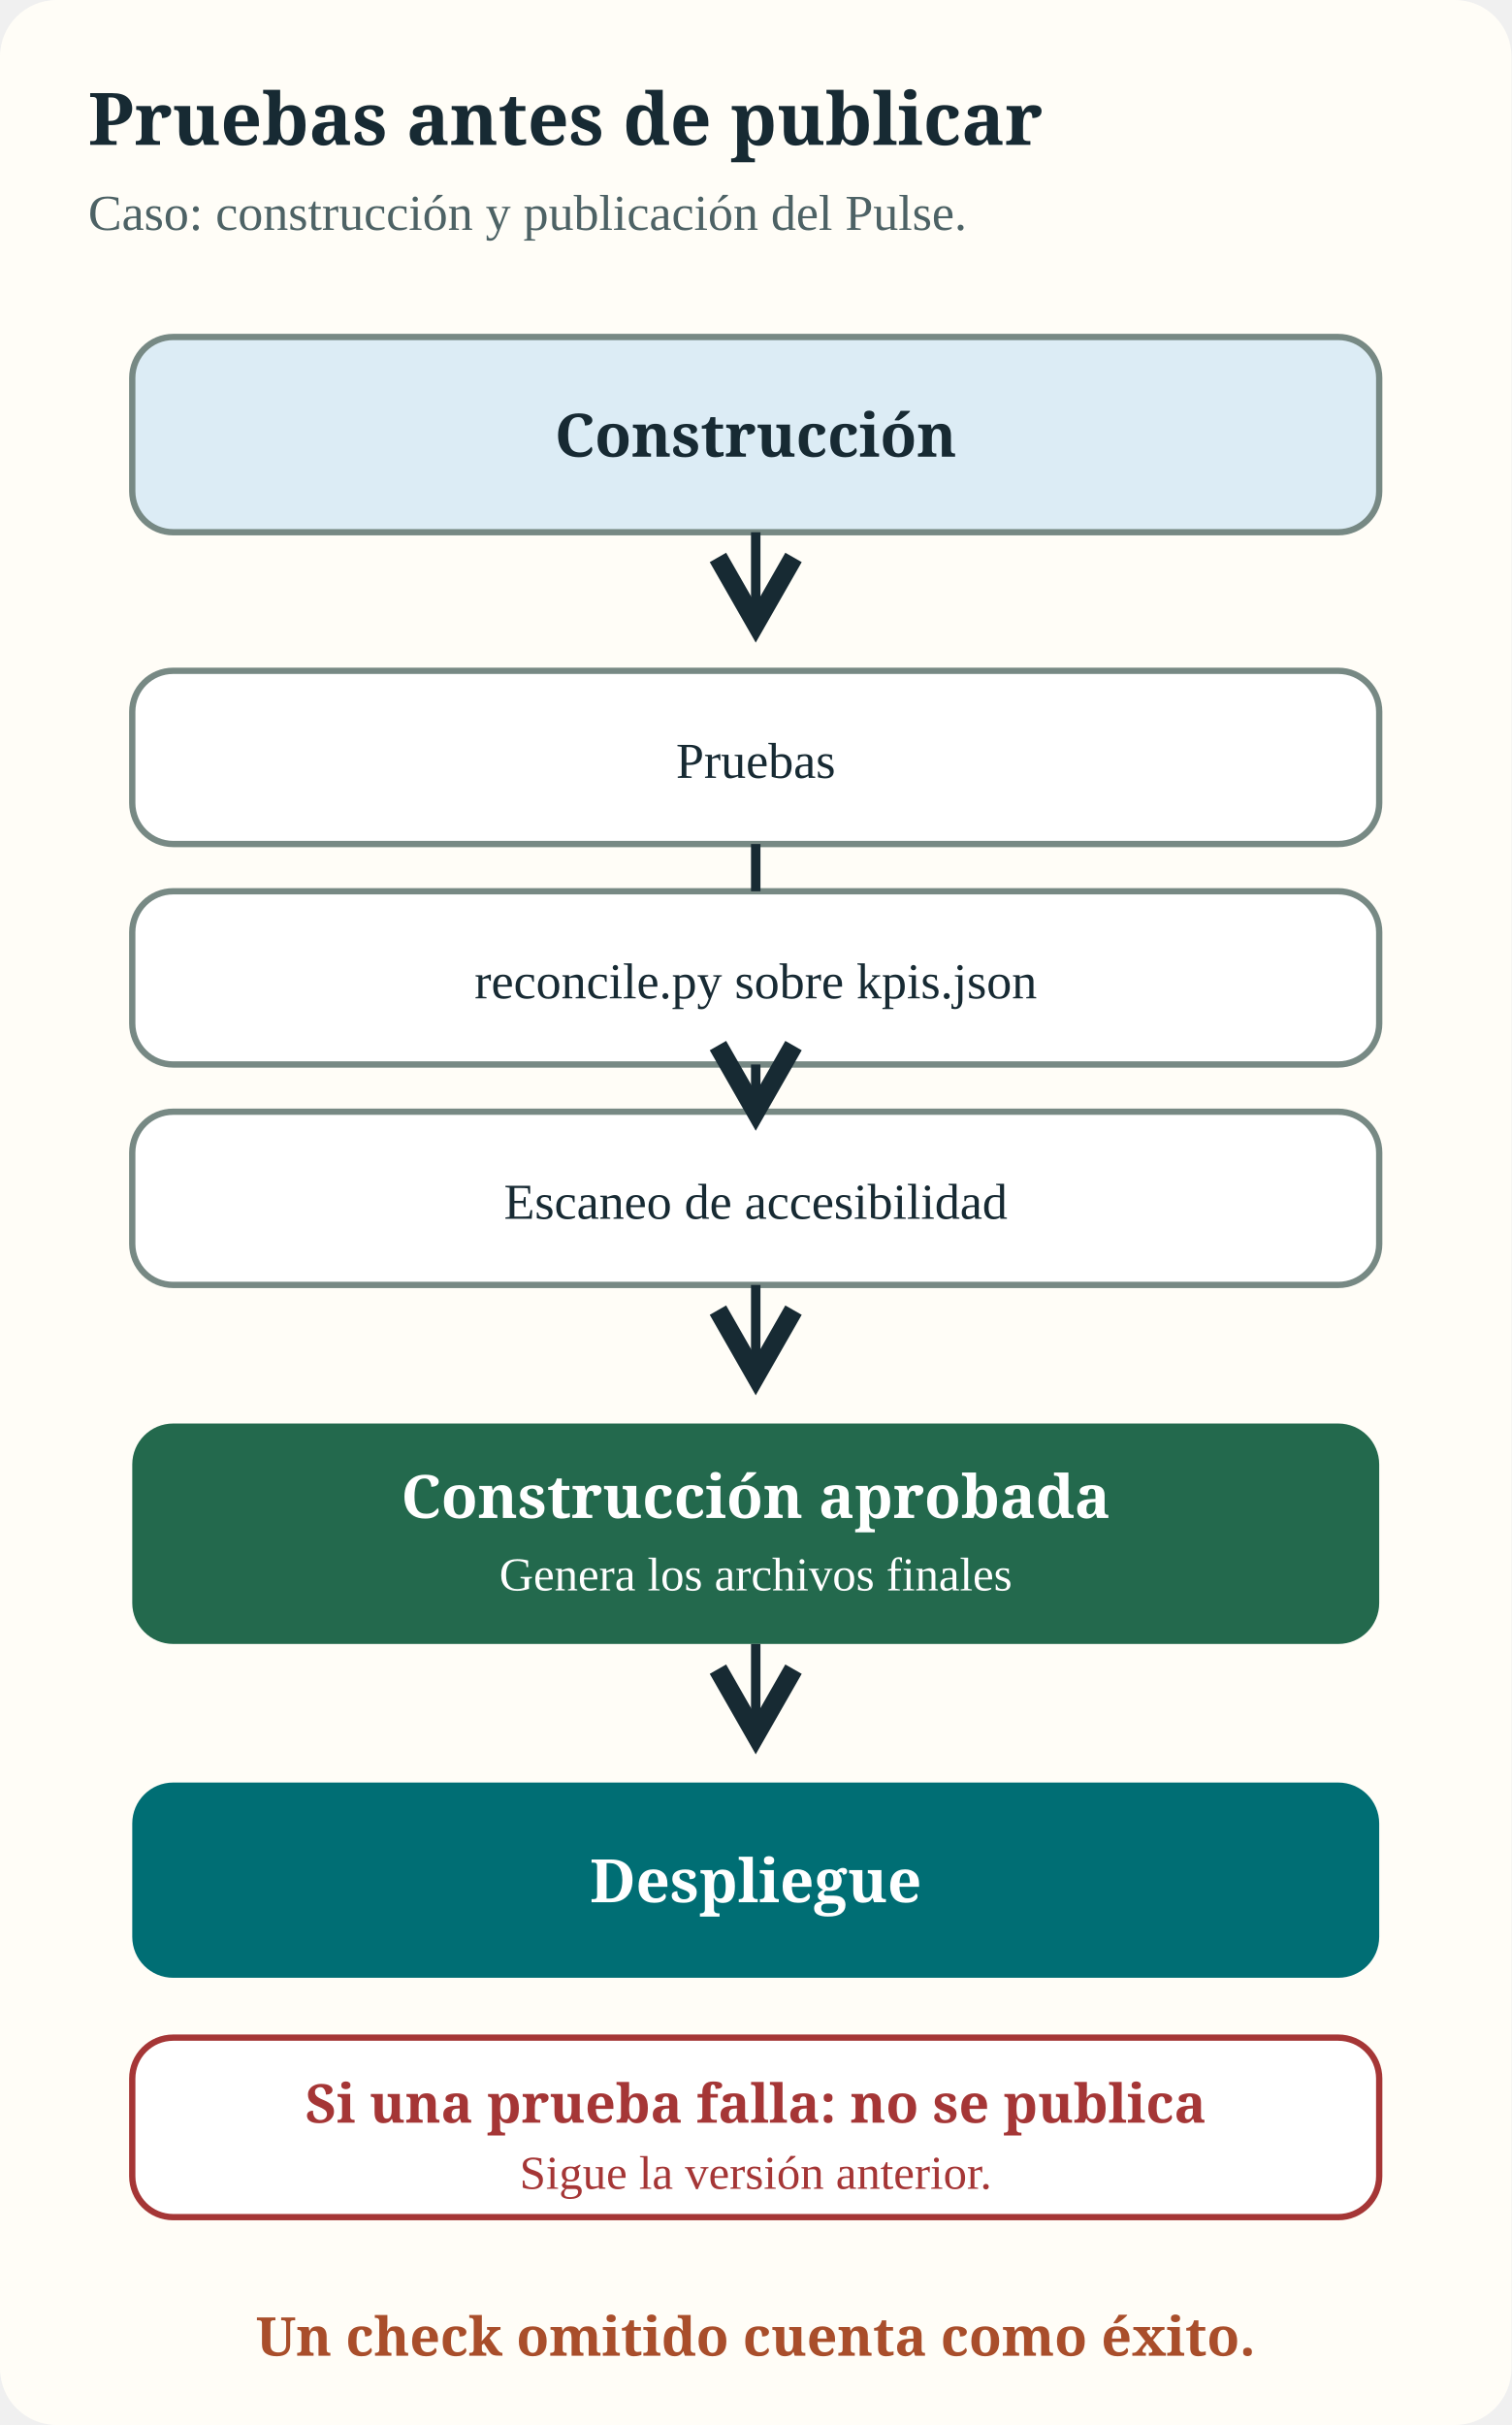
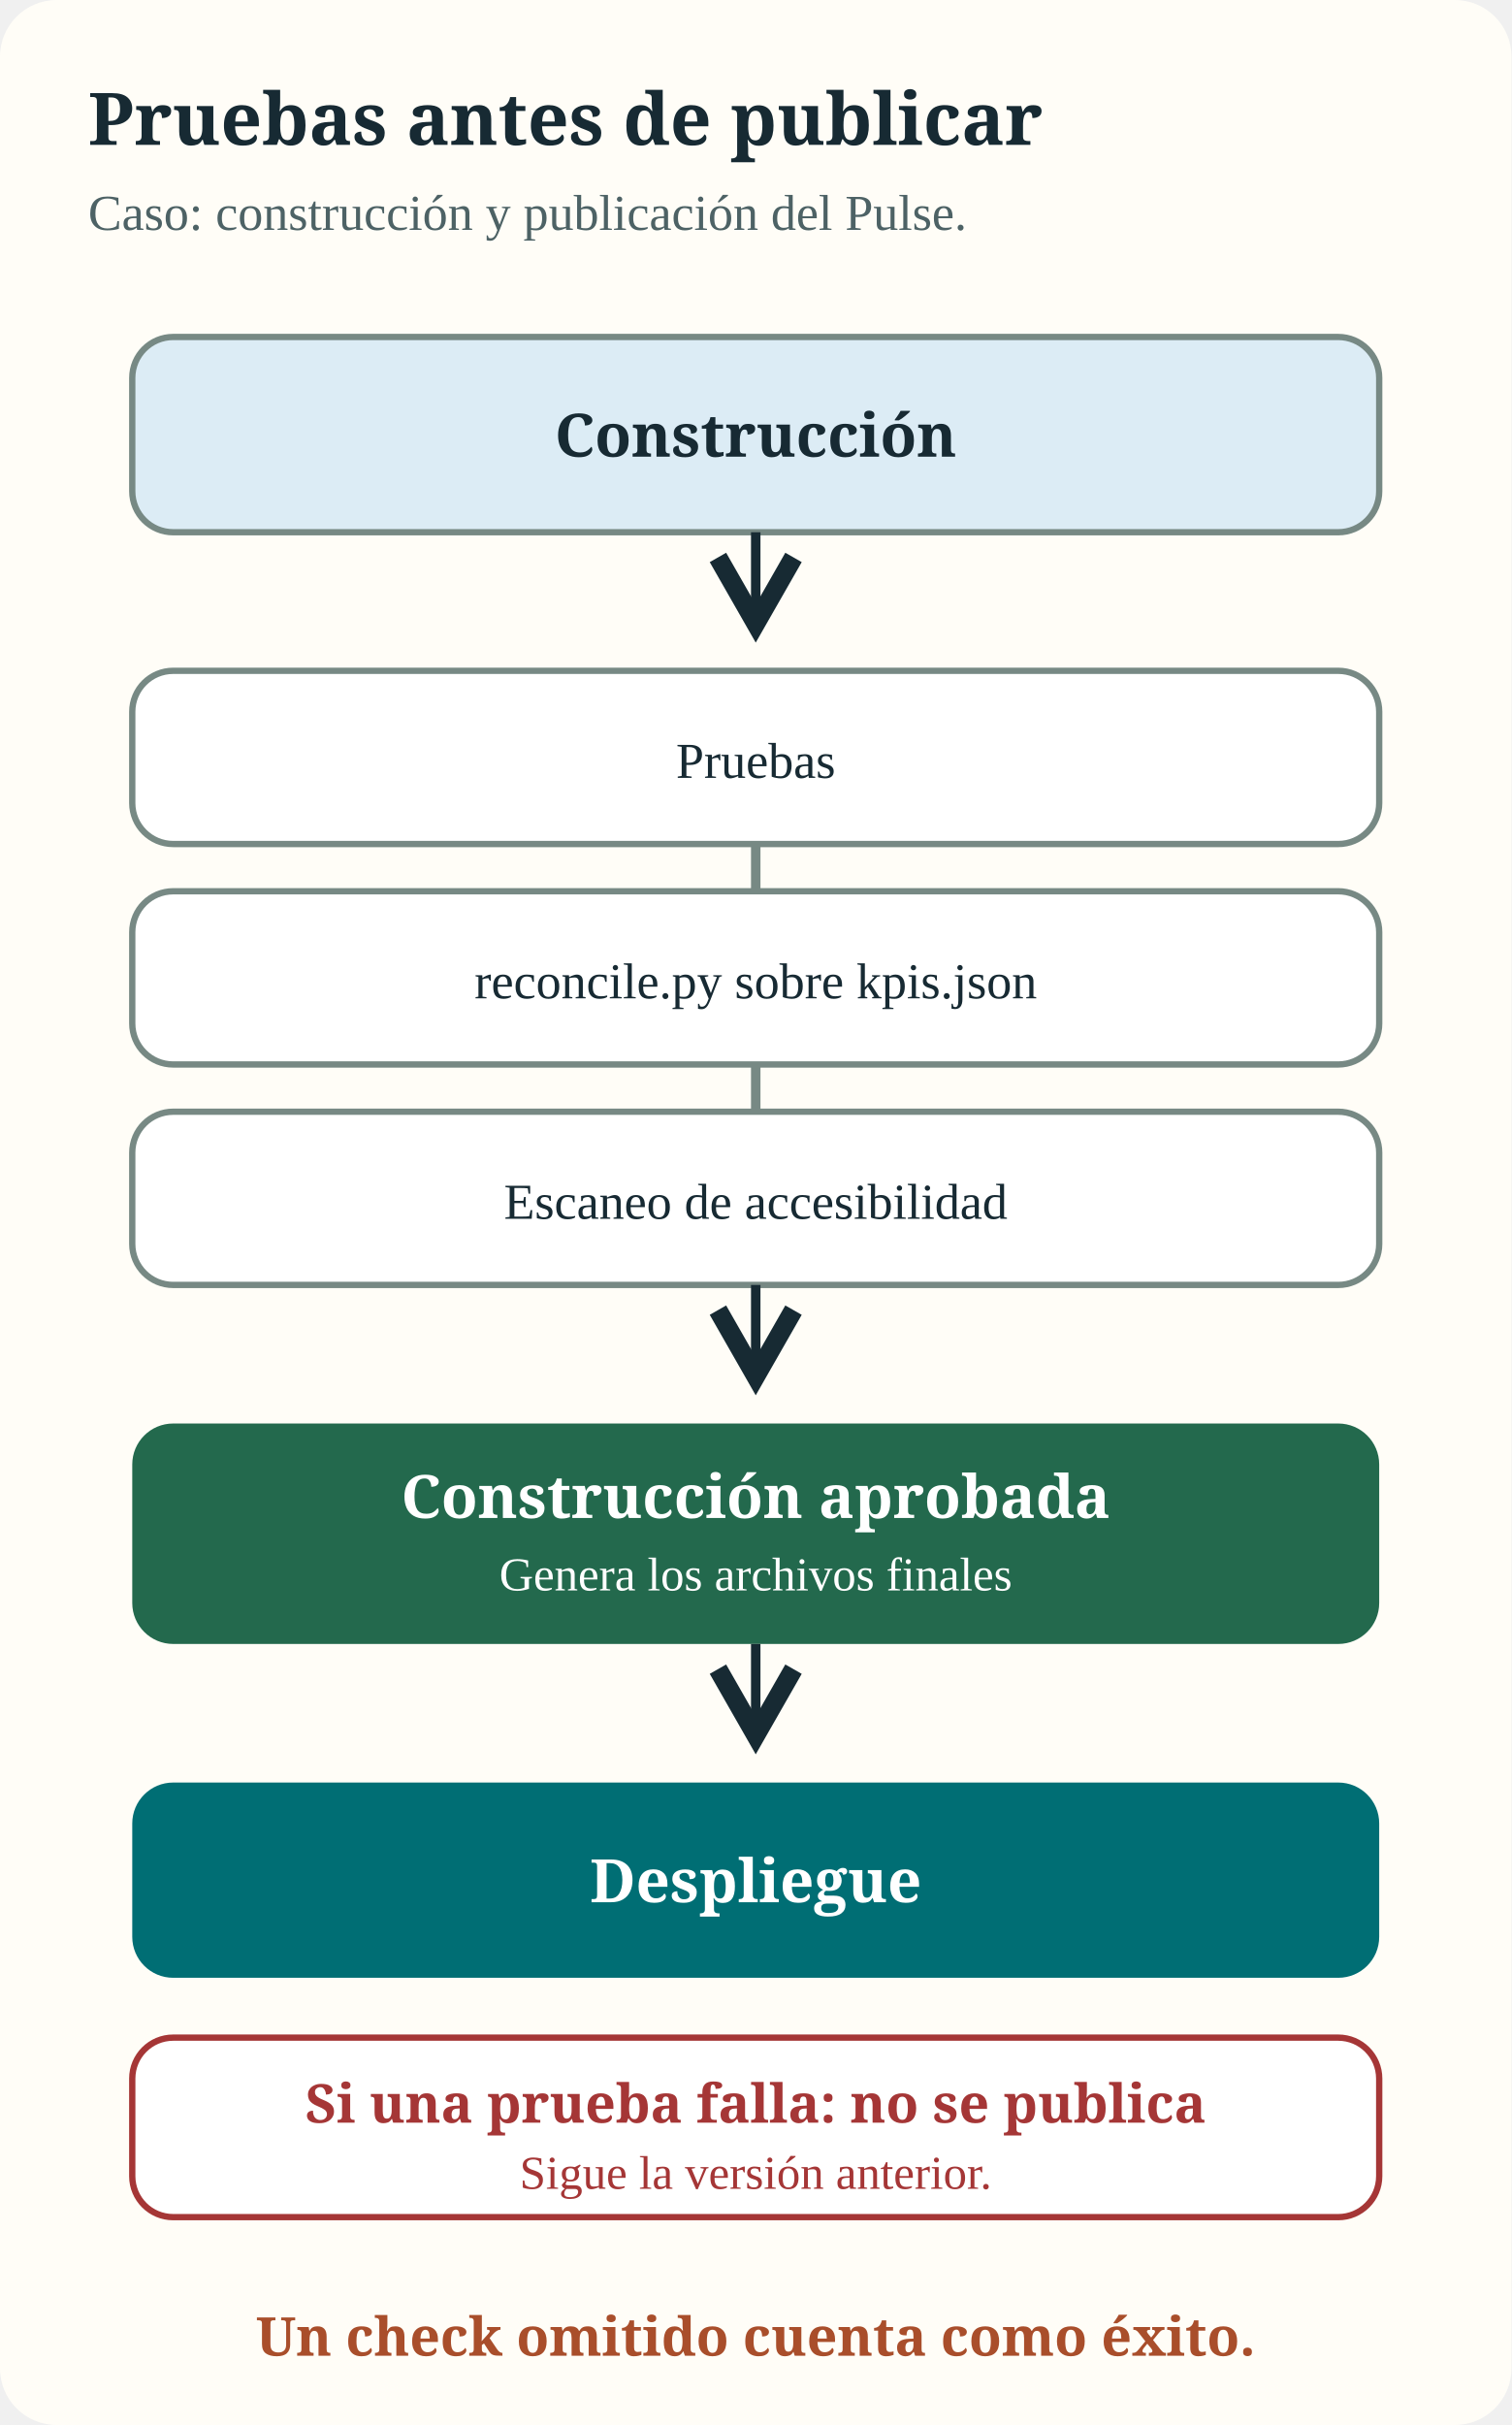
<svg xmlns="http://www.w3.org/2000/svg" viewBox="0 0 480 770" role="img" aria-labelledby="t d" font-family="Source Serif 4, Georgia, serif">
  <defs>
    <marker id="a" markerWidth="10" markerHeight="10" refX="8" refY="5" orient="auto">
      <path d="M1 1L8 5L1 9" fill="none" stroke="#172A33" stroke-width="2" />
    </marker>
  </defs>
  <rect width="480" height="770" rx="18" fill="#FFFDF7" />
  <text x="28" y="46" font-family="Fraunces, Georgia, serif" font-size="23" font-weight="700" fill="#172A33">Pruebas antes de publicar</text>
  <text x="28" y="73" font-size="16" fill="#4D6265">Caso: construcción y publicación del Pulse.</text>
  <rect x="42" y="107" width="396" height="62" rx="13" fill="#DCECF5" stroke="#778984" stroke-width="2" />
  <text x="240" y="145" text-anchor="middle" font-family="Fraunces, Georgia, serif" font-size="19" font-weight="700" fill="#172A33">Construcción</text>
  <path d="M240 169v29" stroke="#172A33" stroke-width="3" fill="none" marker-end="url(#a)" />
  <g fill="#fff" stroke="#778984" stroke-width="2">
    <rect x="42" y="213" width="396" height="55" rx="13" />
    <rect x="42" y="283" width="396" height="55" rx="13" />
    <rect x="42" y="353" width="396" height="55" rx="13" />
  </g>
  <g font-size="16" fill="#172A33">
    <text x="240" y="247" text-anchor="middle">Pruebas</text>
    <text x="240" y="317" text-anchor="middle">reconcile.py sobre kpis.json</text>
    <text x="240" y="387" text-anchor="middle">Escaneo de accesibilidad</text>
  </g>
-   <path d="M240 268v15m0 55v15" stroke="#172A33" stroke-width="3" fill="none" marker-end="url(#a)" />
+   <path d="M240 268v15M240 338v15" stroke="#778984" stroke-width="3" fill="none" />
  <path d="M240 408v29" stroke="#172A33" stroke-width="3" fill="none" marker-end="url(#a)" />
  <rect x="42" y="452" width="396" height="70" rx="13" fill="#23694D" />
  <text x="240" y="482" text-anchor="middle" font-family="Fraunces, Georgia, serif" font-size="19" font-weight="700" fill="#fff">Construcción aprobada</text>
  <text x="240" y="505" text-anchor="middle" font-size="15" fill="#fff">Genera los archivos finales</text>
  <path d="M240 522v29" stroke="#172A33" stroke-width="3" fill="none" marker-end="url(#a)" />
  <rect x="42" y="566" width="396" height="62" rx="13" fill="#006E74" />
  <text x="240" y="604" text-anchor="middle" font-family="Fraunces, Georgia, serif" font-size="19" font-weight="700" fill="#fff">Despliegue</text>
  <rect x="42" y="647" width="396" height="57" rx="13" fill="#fff" stroke="#A53636" stroke-width="2" />
  <text x="240" y="674" text-anchor="middle" font-family="Fraunces, Georgia, serif" font-size="17" font-weight="700" fill="#A53636">Si una prueba falla: no se publica</text>
  <text x="240" y="695" text-anchor="middle" font-size="15" fill="#A53636">Sigue la versión anterior.</text>
  <text x="240" y="748" text-anchor="middle" font-family="Fraunces, Georgia, serif" font-size="17" font-weight="700" fill="#A94E2B">Un check omitido cuenta como éxito.</text>
</svg>
